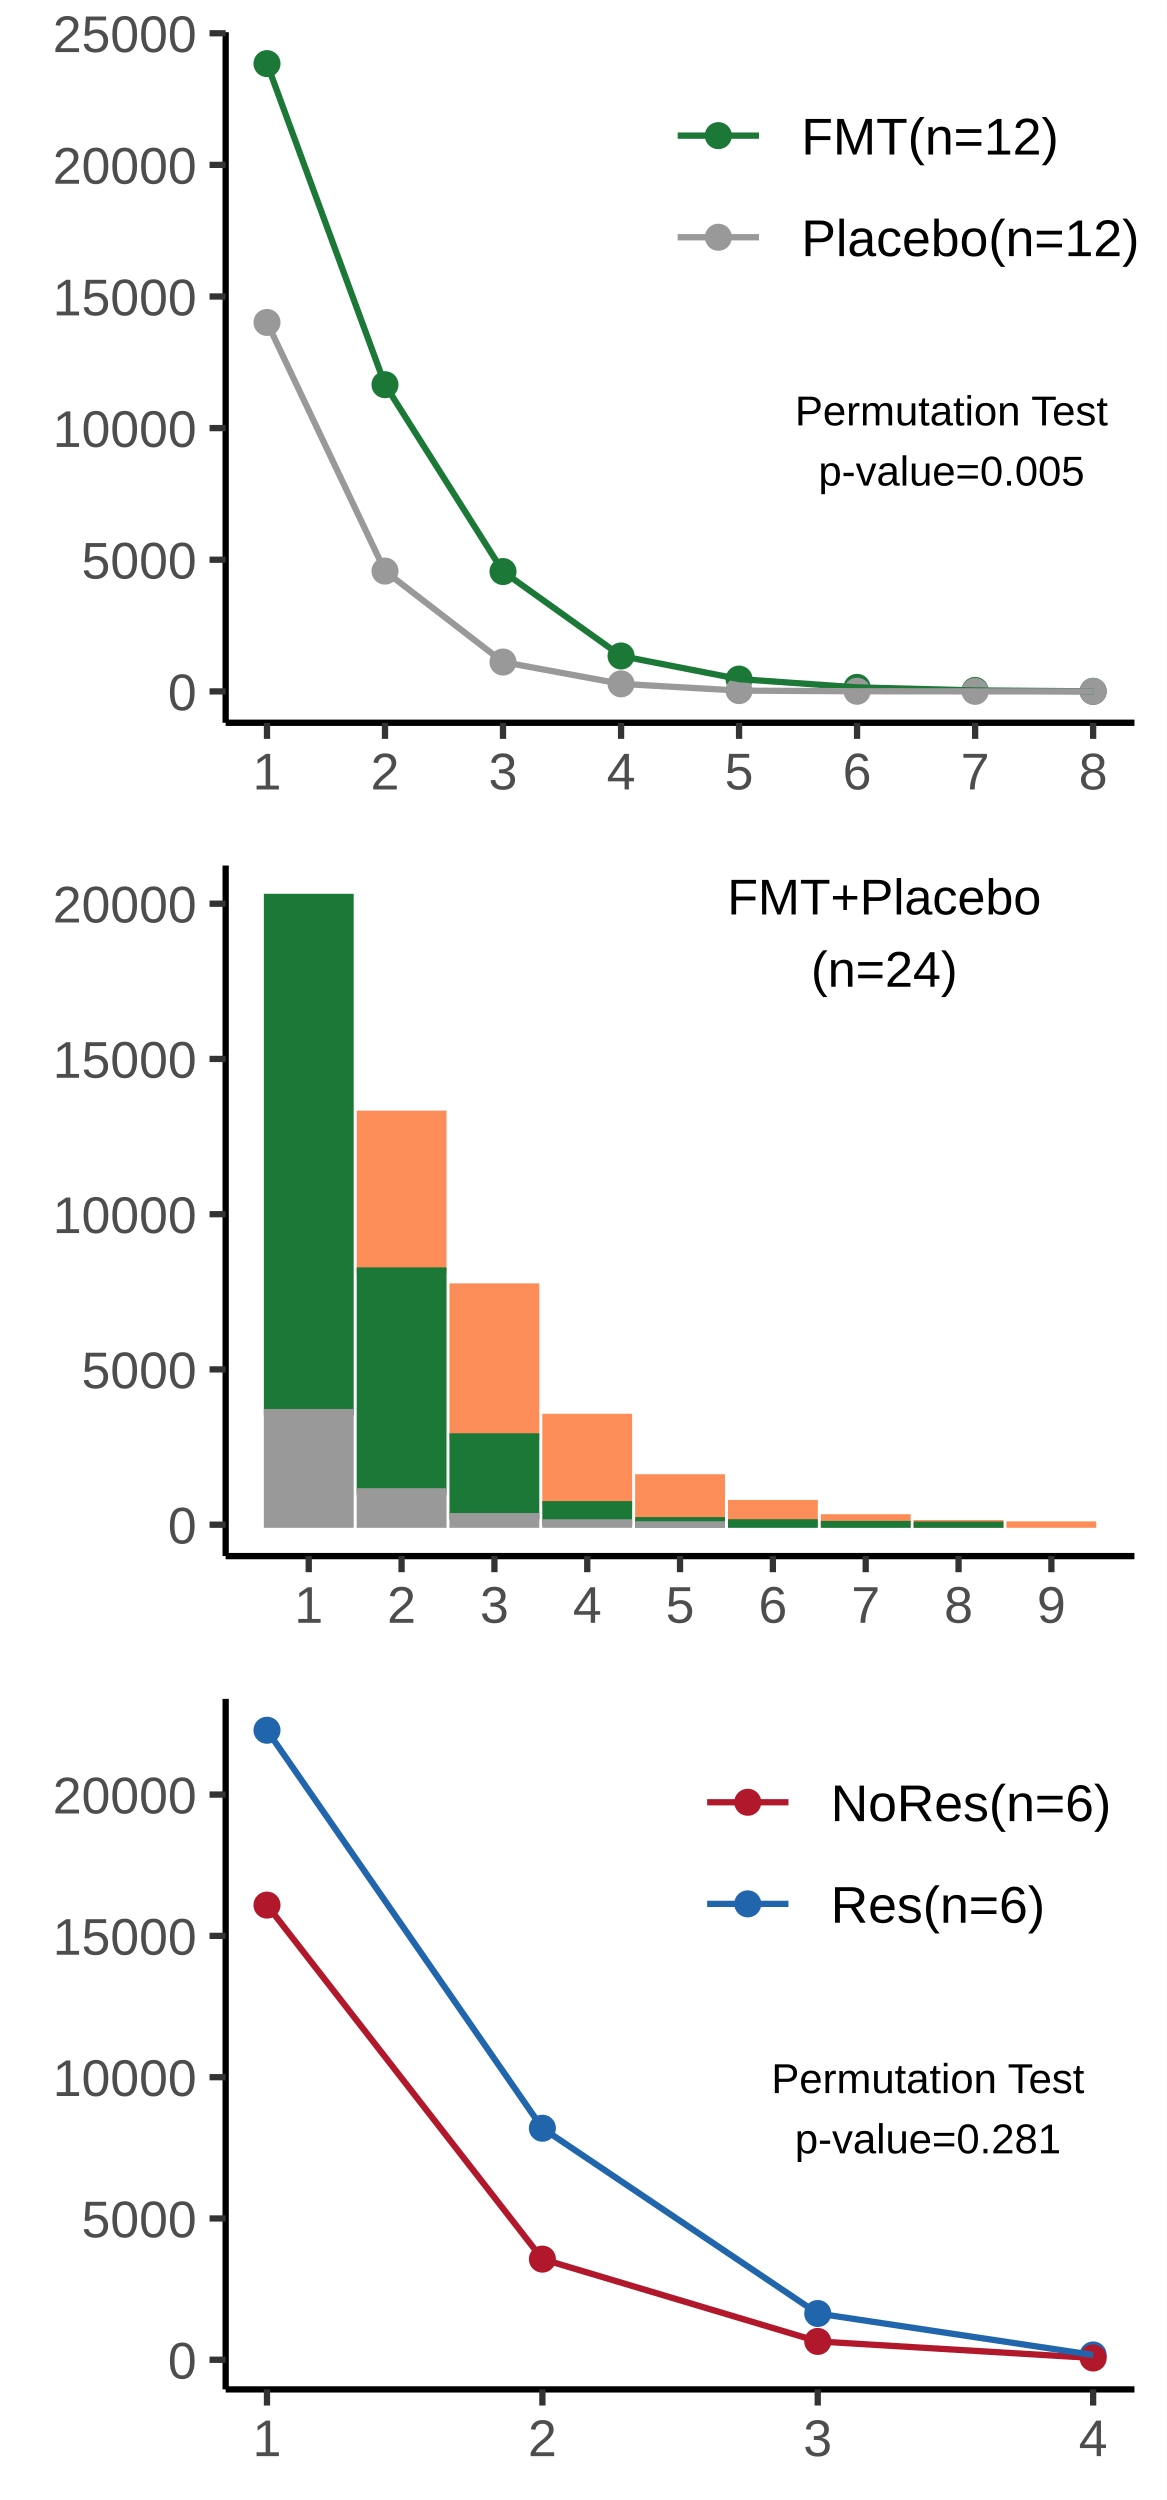
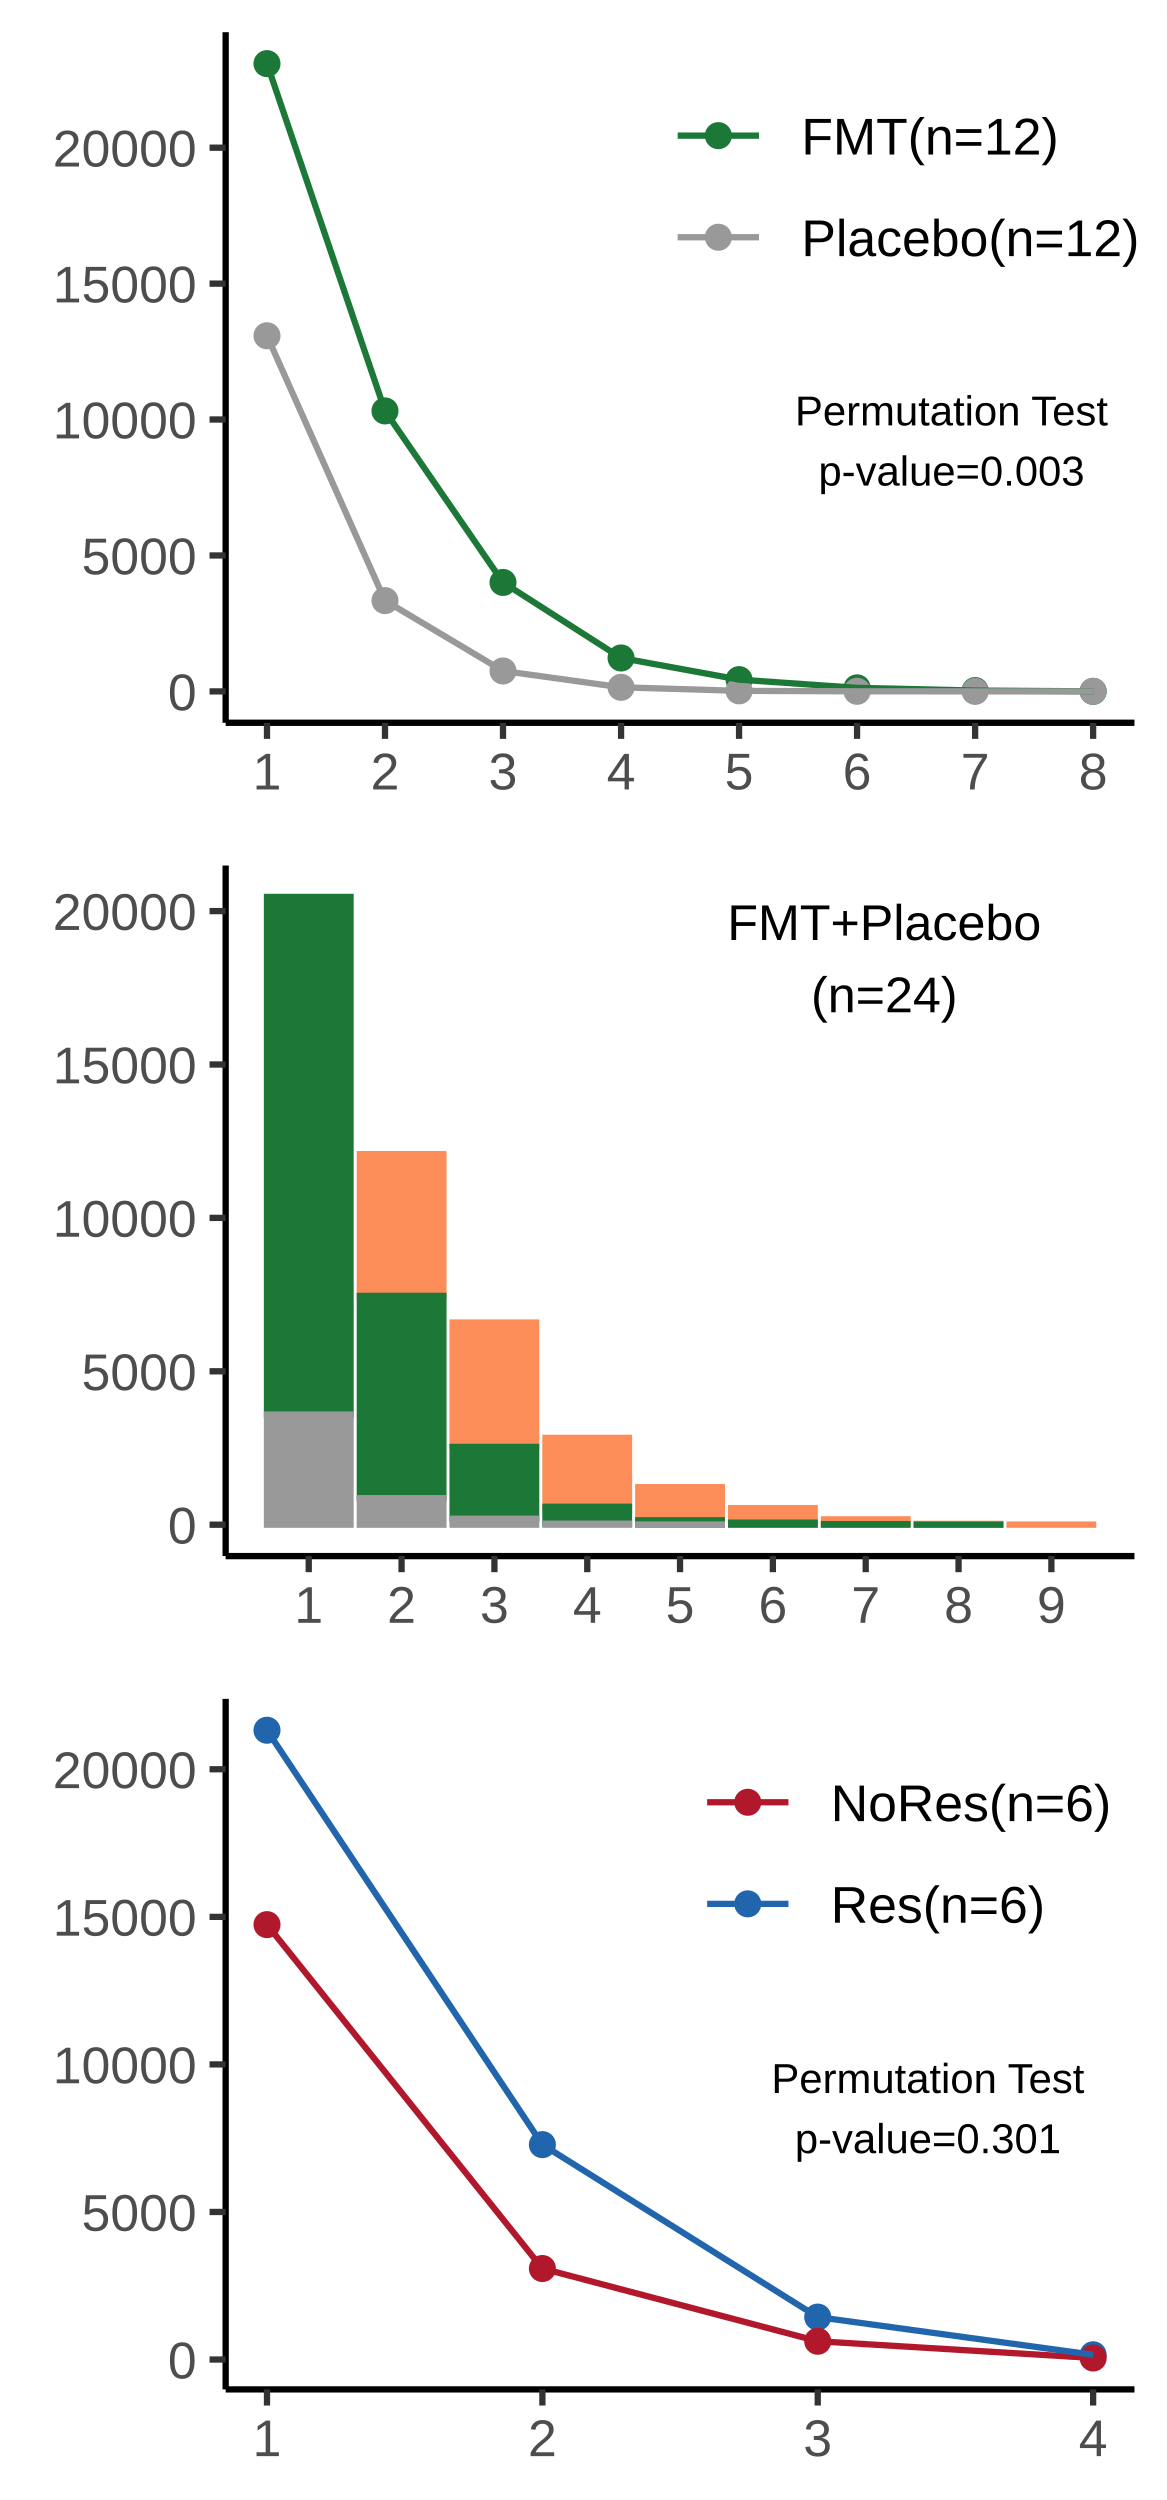
<svg xmlns="http://www.w3.org/2000/svg" class="svglite" width="198.43pt" height="425.20pt" viewBox="0 0 198.43 425.20">
  <defs>
    <style type="text/css">
    .svglite line, .svglite polyline, .svglite polygon, .svglite path, .svglite rect, .svglite circle {
      fill: none;
      stroke: #000000;
      stroke-linecap: round;
      stroke-linejoin: round;
      stroke-miterlimit: 10.00;
    }
    .svglite text {
      white-space: pre;
    }
  </style>
  </defs>
  <rect width="100%" height="100%" style="stroke: none; fill: none;" />
  <defs>
    <clipPath id="cpMC4wMHwxOTguNDN8MC4wMHw0MjUuMjA=">
      <rect x="0.00" y="0.00" width="198.43" height="425.20" />
    </clipPath>
  </defs>
  <g clip-path="url(#cpMC4wMHwxOTguNDN8MC4wMHw0MjUuMjA=)">
</g>
  <defs>
    <clipPath id="cpMC4wMHwxOTguNDN8MC4wMHwxNDEuNzM=">
      <rect x="0.00" y="0.00" width="198.43" height="141.73" />
    </clipPath>
  </defs>
  <g clip-path="url(#cpMC4wMHwxOTguNDN8MC4wMHwxNDEuNzM=)">
    <rect x="0.00" y="0" width="198.43" height="141.73" style="stroke-width: 1.07; stroke: #FFFFFF; fill: #FFFFFF;" />
  </g>
  <g clip-path="url(#cpMC4wMHwxOTguNDN8MC4wMHw0MjUuMjA=)">
</g>
  <defs>
    <clipPath id="cpMzguMzh8MTkyLjk1fDUuNDh8MTIyLjkz">
      <rect x="38.38" y="5.48" width="154.56" height="117.45" />
    </clipPath>
  </defs>
  <g clip-path="url(#cpMzguMzh8MTkyLjk1fDUuNDh8MTIyLjkz)">
    <rect x="38.38" y="5.48" width="154.56" height="117.45" style="stroke-width: 1.07; stroke: none; fill: #FFFFFF;" />
    <circle cx="45.41" cy="10.82" r="1.95" style="stroke-width: 0.71; stroke: #1B7837; fill: #1B7837;" />
-     <circle cx="45.41" cy="54.84" r="1.95" style="stroke-width: 0.71; stroke: #999999; fill: #999999;" />
-     <circle cx="65.48" cy="65.43" r="1.95" style="stroke-width: 0.71; stroke: #1B7837; fill: #1B7837;" />
-     <circle cx="65.48" cy="97.13" r="1.95" style="stroke-width: 0.71; stroke: #999999; fill: #999999;" />
-     <circle cx="85.55" cy="97.21" r="1.95" style="stroke-width: 0.71; stroke: #1B7837; fill: #1B7837;" />
-     <circle cx="85.55" cy="112.60" r="1.95" style="stroke-width: 0.71; stroke: #999999; fill: #999999;" />
-     <circle cx="105.63" cy="111.57" r="1.95" style="stroke-width: 0.71; stroke: #1B7837; fill: #1B7837;" />
-     <circle cx="105.63" cy="116.31" r="1.95" style="stroke-width: 0.71; stroke: #999999; fill: #999999;" />
-     <circle cx="125.70" cy="115.50" r="1.95" style="stroke-width: 0.71; stroke: #1B7837; fill: #1B7837;" />
-     <circle cx="125.70" cy="117.46" r="1.95" style="stroke-width: 0.71; stroke: #999999; fill: #999999;" />
-     <circle cx="145.77" cy="116.91" r="1.95" style="stroke-width: 0.71; stroke: #1B7837; fill: #1B7837;" />
-     <circle cx="145.77" cy="117.57" r="1.95" style="stroke-width: 0.71; stroke: #999999; fill: #999999;" />
-     <circle cx="165.85" cy="117.43" r="1.95" style="stroke-width: 0.71; stroke: #1B7837; fill: #1B7837;" />
+     <circle cx="45.41" cy="57.11" r="1.95" style="stroke-width: 0.71; stroke: #999999; fill: #999999;" />
+     <circle cx="65.48" cy="69.89" r="1.95" style="stroke-width: 0.71; stroke: #1B7837; fill: #1B7837;" />
+     <circle cx="65.48" cy="102.15" r="1.95" style="stroke-width: 0.71; stroke: #999999; fill: #999999;" />
+     <circle cx="85.55" cy="99.06" r="1.95" style="stroke-width: 0.71; stroke: #1B7837; fill: #1B7837;" />
+     <circle cx="85.55" cy="114.12" r="1.95" style="stroke-width: 0.71; stroke: #999999; fill: #999999;" />
+     <circle cx="105.63" cy="111.91" r="1.95" style="stroke-width: 0.71; stroke: #1B7837; fill: #1B7837;" />
+     <circle cx="105.63" cy="116.90" r="1.95" style="stroke-width: 0.71; stroke: #999999; fill: #999999;" />
+     <circle cx="125.70" cy="115.59" r="1.95" style="stroke-width: 0.71; stroke: #1B7837; fill: #1B7837;" />
+     <circle cx="125.70" cy="117.50" r="1.95" style="stroke-width: 0.71; stroke: #999999; fill: #999999;" />
+     <circle cx="145.77" cy="116.99" r="1.95" style="stroke-width: 0.71; stroke: #1B7837; fill: #1B7837;" />
+     <circle cx="145.77" cy="117.58" r="1.95" style="stroke-width: 0.71; stroke: #999999; fill: #999999;" />
+     <circle cx="165.85" cy="117.45" r="1.95" style="stroke-width: 0.71; stroke: #1B7837; fill: #1B7837;" />
    <circle cx="165.85" cy="117.59" r="1.95" style="stroke-width: 0.71; stroke: #999999; fill: #999999;" />
    <circle cx="185.92" cy="117.58" r="1.95" style="stroke-width: 0.71; stroke: #1B7837; fill: #1B7837;" />
    <circle cx="185.92" cy="117.59" r="1.95" style="stroke-width: 0.71; stroke: #999999; fill: #999999;" />
-     <polyline points="45.41,10.82 65.48,65.43 85.55,97.21 105.63,111.57 125.70,115.50 145.77,116.91 165.85,117.43 185.92,117.58 " style="stroke-width: 1.07; stroke: #1B7837; stroke-linecap: butt;" />
-     <polyline points="45.41,54.84 65.48,97.13 85.55,112.60 105.63,116.31 125.70,117.46 145.77,117.57 165.85,117.59 185.92,117.59 " style="stroke-width: 1.07; stroke: #999999; stroke-linecap: butt;" />
+     <polyline points="45.41,10.82 65.48,69.89 85.55,99.06 105.63,111.91 125.70,115.59 145.77,116.99 165.85,117.45 185.92,117.58 " style="stroke-width: 1.07; stroke: #1B7837; stroke-linecap: butt;" />
+     <polyline points="45.41,57.11 65.48,102.15 85.55,114.12 105.63,116.90 125.70,117.50 145.77,117.58 165.85,117.59 185.92,117.59 " style="stroke-width: 1.07; stroke: #999999; stroke-linecap: butt;" />
    <text x="161.83" y="72.35" text-anchor="middle" style="font-size: 7.11px; font-family: &quot;Liberation Sans&quot;;" textLength="61.90px" lengthAdjust="spacingAndGlyphs">Permutation Test </text>
-     <text x="161.83" y="82.59" text-anchor="middle" style="font-size: 7.11px; font-family: &quot;Liberation Sans&quot;;" textLength="54.86px" lengthAdjust="spacingAndGlyphs"> p-value=0.005</text>
+     <text x="161.83" y="82.59" text-anchor="middle" style="font-size: 7.11px; font-family: &quot;Liberation Sans&quot;;" textLength="54.86px" lengthAdjust="spacingAndGlyphs"> p-value=0.003</text>
  </g>
  <g clip-path="url(#cpMC4wMHwxOTguNDN8MC4wMHw0MjUuMjA=)">
    <polyline points="38.38,122.93 38.38,5.48 " style="stroke-width: 1.07; stroke-linecap: butt;" />
    <text x="33.45" y="120.80" text-anchor="end" style="font-size: 8.80px;fill: #4D4D4D; font-family: &quot;Liberation Sans&quot;;" textLength="5.59px" lengthAdjust="spacingAndGlyphs">0</text>
-     <text x="33.45" y="98.41" text-anchor="end" style="font-size: 8.80px;fill: #4D4D4D; font-family: &quot;Liberation Sans&quot;;" textLength="22.38px" lengthAdjust="spacingAndGlyphs">5000</text>
-     <text x="33.45" y="76.02" text-anchor="end" style="font-size: 8.80px;fill: #4D4D4D; font-family: &quot;Liberation Sans&quot;;" textLength="27.97px" lengthAdjust="spacingAndGlyphs">10000</text>
-     <text x="33.45" y="53.64" text-anchor="end" style="font-size: 8.80px;fill: #4D4D4D; font-family: &quot;Liberation Sans&quot;;" textLength="27.97px" lengthAdjust="spacingAndGlyphs">15000</text>
-     <text x="33.45" y="31.25" text-anchor="end" style="font-size: 8.80px;fill: #4D4D4D; font-family: &quot;Liberation Sans&quot;;" textLength="27.97px" lengthAdjust="spacingAndGlyphs">20000</text>
-     <text x="33.45" y="8.86" text-anchor="end" style="font-size: 8.80px;fill: #4D4D4D; font-family: &quot;Liberation Sans&quot;;" textLength="27.97px" lengthAdjust="spacingAndGlyphs">25000</text>
+     <text x="33.45" y="97.68" text-anchor="end" style="font-size: 8.80px;fill: #4D4D4D; font-family: &quot;Liberation Sans&quot;;" textLength="22.38px" lengthAdjust="spacingAndGlyphs">5000</text>
+     <text x="33.45" y="74.56" text-anchor="end" style="font-size: 8.80px;fill: #4D4D4D; font-family: &quot;Liberation Sans&quot;;" textLength="27.97px" lengthAdjust="spacingAndGlyphs">10000</text>
+     <text x="33.45" y="51.44" text-anchor="end" style="font-size: 8.80px;fill: #4D4D4D; font-family: &quot;Liberation Sans&quot;;" textLength="27.97px" lengthAdjust="spacingAndGlyphs">15000</text>
+     <text x="33.45" y="28.33" text-anchor="end" style="font-size: 8.80px;fill: #4D4D4D; font-family: &quot;Liberation Sans&quot;;" textLength="27.97px" lengthAdjust="spacingAndGlyphs">20000</text>
    <polyline points="35.64,117.59 38.38,117.59 " style="stroke-width: 1.07; stroke: #333333; stroke-linecap: butt;" />
-     <polyline points="35.64,95.20 38.38,95.20 " style="stroke-width: 1.07; stroke: #333333; stroke-linecap: butt;" />
-     <polyline points="35.64,72.81 38.38,72.81 " style="stroke-width: 1.07; stroke: #333333; stroke-linecap: butt;" />
-     <polyline points="35.64,50.43 38.38,50.43 " style="stroke-width: 1.07; stroke: #333333; stroke-linecap: butt;" />
-     <polyline points="35.64,28.04 38.38,28.04 " style="stroke-width: 1.07; stroke: #333333; stroke-linecap: butt;" />
-     <polyline points="35.64,5.66 38.38,5.66 " style="stroke-width: 1.07; stroke: #333333; stroke-linecap: butt;" />
+     <polyline points="35.64,94.47 38.38,94.47 " style="stroke-width: 1.07; stroke: #333333; stroke-linecap: butt;" />
+     <polyline points="35.64,71.35 38.38,71.35 " style="stroke-width: 1.07; stroke: #333333; stroke-linecap: butt;" />
+     <polyline points="35.64,48.24 38.38,48.24 " style="stroke-width: 1.07; stroke: #333333; stroke-linecap: butt;" />
+     <polyline points="35.64,25.12 38.38,25.12 " style="stroke-width: 1.07; stroke: #333333; stroke-linecap: butt;" />
    <polyline points="38.38,122.93 192.95,122.93 " style="stroke-width: 1.07; stroke-linecap: butt;" />
    <polyline points="45.41,125.67 45.41,122.93 " style="stroke-width: 1.07; stroke: #333333; stroke-linecap: butt;" />
    <polyline points="65.48,125.67 65.48,122.93 " style="stroke-width: 1.07; stroke: #333333; stroke-linecap: butt;" />
    <polyline points="85.55,125.67 85.55,122.93 " style="stroke-width: 1.07; stroke: #333333; stroke-linecap: butt;" />
    <polyline points="105.63,125.67 105.63,122.93 " style="stroke-width: 1.07; stroke: #333333; stroke-linecap: butt;" />
    <polyline points="125.70,125.67 125.70,122.93 " style="stroke-width: 1.07; stroke: #333333; stroke-linecap: butt;" />
    <polyline points="145.77,125.67 145.77,122.93 " style="stroke-width: 1.07; stroke: #333333; stroke-linecap: butt;" />
    <polyline points="165.85,125.67 165.85,122.93 " style="stroke-width: 1.07; stroke: #333333; stroke-linecap: butt;" />
    <polyline points="185.92,125.67 185.92,122.93 " style="stroke-width: 1.07; stroke: #333333; stroke-linecap: butt;" />
    <text x="45.41" y="134.27" text-anchor="middle" style="font-size: 8.80px;fill: #4D4D4D; font-family: &quot;Liberation Sans&quot;;" textLength="5.59px" lengthAdjust="spacingAndGlyphs">1</text>
    <text x="65.48" y="134.27" text-anchor="middle" style="font-size: 8.80px;fill: #4D4D4D; font-family: &quot;Liberation Sans&quot;;" textLength="5.59px" lengthAdjust="spacingAndGlyphs">2</text>
    <text x="85.55" y="134.27" text-anchor="middle" style="font-size: 8.80px;fill: #4D4D4D; font-family: &quot;Liberation Sans&quot;;" textLength="5.59px" lengthAdjust="spacingAndGlyphs">3</text>
    <text x="105.63" y="134.27" text-anchor="middle" style="font-size: 8.80px;fill: #4D4D4D; font-family: &quot;Liberation Sans&quot;;" textLength="5.59px" lengthAdjust="spacingAndGlyphs">4</text>
    <text x="125.70" y="134.27" text-anchor="middle" style="font-size: 8.80px;fill: #4D4D4D; font-family: &quot;Liberation Sans&quot;;" textLength="5.59px" lengthAdjust="spacingAndGlyphs">5</text>
    <text x="145.77" y="134.27" text-anchor="middle" style="font-size: 8.80px;fill: #4D4D4D; font-family: &quot;Liberation Sans&quot;;" textLength="5.59px" lengthAdjust="spacingAndGlyphs">6</text>
    <text x="165.85" y="134.27" text-anchor="middle" style="font-size: 8.80px;fill: #4D4D4D; font-family: &quot;Liberation Sans&quot;;" textLength="5.59px" lengthAdjust="spacingAndGlyphs">7</text>
    <text x="185.92" y="134.27" text-anchor="middle" style="font-size: 8.80px;fill: #4D4D4D; font-family: &quot;Liberation Sans&quot;;" textLength="5.59px" lengthAdjust="spacingAndGlyphs">8</text>
    <rect x="108.06" y="3.47" width="92.50" height="51.00" style="stroke-width: 1.07; stroke: none; fill: #FFFFFF;" />
    <circle cx="122.18" cy="23.07" r="1.95" style="stroke-width: 0.71; stroke: #1B7837; fill: #1B7837;" />
    <line x1="115.26" y1="23.07" x2="129.09" y2="23.07" style="stroke-width: 1.07; stroke: #1B7837; stroke-linecap: butt;" />
    <circle cx="122.18" cy="40.35" r="1.95" style="stroke-width: 0.71; stroke: #999999; fill: #999999;" />
    <line x1="115.26" y1="40.35" x2="129.09" y2="40.35" style="stroke-width: 1.07; stroke: #999999; stroke-linecap: butt;" />
    <text x="136.30" y="26.28" style="font-size: 8.80px; font-family: &quot;Liberation Sans&quot;;" textLength="49.02px" lengthAdjust="spacingAndGlyphs">FMT(n=12)</text>
    <text x="136.30" y="43.56" style="font-size: 8.80px; font-family: &quot;Liberation Sans&quot;;" textLength="65.38px" lengthAdjust="spacingAndGlyphs">Placebo(n=12)</text>
  </g>
  <defs>
    <clipPath id="cpMC4wMHwxOTguNDN8MTQxLjczfDI4My40Ng==">
      <rect x="0.00" y="141.73" width="198.43" height="141.73" />
    </clipPath>
  </defs>
  <g clip-path="url(#cpMC4wMHwxOTguNDN8MTQxLjczfDI4My40Ng==)">
    <rect x="0.00" y="141.73" width="198.43" height="141.73" style="stroke-width: 1.07; stroke: #FFFFFF; fill: #FFFFFF;" />
  </g>
  <g clip-path="url(#cpMC4wMHwxOTguNDN8MC4wMHw0MjUuMjA=)">
</g>
  <defs>
    <clipPath id="cpMzguMzh8MTkyLjk1fDE0Ny4yMXwyNjQuNjY=">
      <rect x="38.38" y="147.21" width="154.56" height="117.45" />
    </clipPath>
  </defs>
  <g clip-path="url(#cpMzguMzh8MTkyLjk1fDE0Ny4yMXwyNjQuNjY=)">
    <rect x="38.38" y="147.21" width="154.56" height="117.45" style="stroke-width: 1.07; stroke: none; fill: #FFFFFF;" />
-     <rect x="61.20" y="189.43" width="14.21" height="26.65" style="stroke-width: 1.07; stroke: #FC8D59; stroke-linecap: butt; stroke-linejoin: miter; fill: #FC8D59;" />
-     <rect x="76.98" y="218.81" width="14.21" height="25.50" style="stroke-width: 1.07; stroke: #FC8D59; stroke-linecap: butt; stroke-linejoin: miter; fill: #FC8D59;" />
-     <rect x="92.77" y="240.99" width="14.21" height="14.85" style="stroke-width: 1.07; stroke: #FC8D59; stroke-linecap: butt; stroke-linejoin: miter; fill: #FC8D59;" />
-     <rect x="108.56" y="251.27" width="14.21" height="7.30" style="stroke-width: 1.07; stroke: #FC8D59; stroke-linecap: butt; stroke-linejoin: miter; fill: #FC8D59;" />
-     <rect x="124.35" y="255.65" width="14.21" height="3.27" style="stroke-width: 1.07; stroke: #FC8D59; stroke-linecap: butt; stroke-linejoin: miter; fill: #FC8D59;" />
-     <rect x="140.14" y="258.07" width="14.21" height="1.14" style="stroke-width: 1.07; stroke: #FC8D59; stroke-linecap: butt; stroke-linejoin: miter; fill: #FC8D59;" />
-     <rect x="155.92" y="259.06" width="14.21" height="0.26" style="stroke-width: 1.07; stroke: #FC8D59; stroke-linecap: butt; stroke-linejoin: miter; fill: #FC8D59;" />
-     <rect x="171.71" y="259.29" width="14.21" height="0.026" style="stroke-width: 1.07; stroke: #FC8D59; stroke-linecap: butt; stroke-linejoin: miter; fill: #FC8D59;" />
-     <rect x="45.41" y="152.55" width="14.21" height="87.62" style="stroke-width: 1.07; stroke: #1B7837; stroke-linecap: butt; stroke-linejoin: miter; fill: #1B7837;" />
-     <rect x="61.20" y="216.09" width="14.21" height="37.56" style="stroke-width: 1.07; stroke: #1B7837; stroke-linecap: butt; stroke-linejoin: miter; fill: #1B7837;" />
-     <rect x="76.98" y="244.31" width="14.21" height="13.56" style="stroke-width: 1.07; stroke: #1B7837; stroke-linecap: butt; stroke-linejoin: miter; fill: #1B7837;" />
-     <rect x="92.77" y="255.84" width="14.21" height="3.09" style="stroke-width: 1.07; stroke: #1B7837; stroke-linecap: butt; stroke-linejoin: miter; fill: #1B7837;" />
-     <rect x="108.56" y="258.56" width="14.21" height="0.70" style="stroke-width: 1.07; stroke: #1B7837; stroke-linecap: butt; stroke-linejoin: miter; fill: #1B7837;" />
-     <rect x="124.35" y="258.92" width="14.21" height="0.40" style="stroke-width: 1.07; stroke: #1B7837; stroke-linecap: butt; stroke-linejoin: miter; fill: #1B7837;" />
-     <rect x="140.14" y="259.21" width="14.21" height="0.11" style="stroke-width: 1.07; stroke: #1B7837; stroke-linecap: butt; stroke-linejoin: miter; fill: #1B7837;" />
+     <rect x="61.20" y="196.30" width="14.21" height="24.10" style="stroke-width: 1.07; stroke: #FC8D59; stroke-linecap: butt; stroke-linejoin: miter; fill: #FC8D59;" />
+     <rect x="76.98" y="224.94" width="14.21" height="21.15" style="stroke-width: 1.07; stroke: #FC8D59; stroke-linecap: butt; stroke-linejoin: miter; fill: #FC8D59;" />
+     <rect x="92.77" y="244.55" width="14.21" height="11.71" style="stroke-width: 1.07; stroke: #FC8D59; stroke-linecap: butt; stroke-linejoin: miter; fill: #FC8D59;" />
+     <rect x="108.56" y="252.94" width="14.21" height="5.63" style="stroke-width: 1.07; stroke: #FC8D59; stroke-linecap: butt; stroke-linejoin: miter; fill: #FC8D59;" />
+     <rect x="124.35" y="256.50" width="14.21" height="2.47" style="stroke-width: 1.07; stroke: #FC8D59; stroke-linecap: butt; stroke-linejoin: miter; fill: #FC8D59;" />
+     <rect x="140.14" y="258.41" width="14.21" height="0.80" style="stroke-width: 1.07; stroke: #FC8D59; stroke-linecap: butt; stroke-linejoin: miter; fill: #FC8D59;" />
+     <rect x="155.92" y="259.18" width="14.21" height="0.14" style="stroke-width: 1.07; stroke: #FC8D59; stroke-linecap: butt; stroke-linejoin: miter; fill: #FC8D59;" />
+     <rect x="171.71" y="259.30" width="14.21" height="0.016" style="stroke-width: 1.07; stroke: #FC8D59; stroke-linecap: butt; stroke-linejoin: miter; fill: #FC8D59;" />
+     <rect x="45.41" y="152.55" width="14.21" height="88.04" style="stroke-width: 1.07; stroke: #1B7837; stroke-linecap: butt; stroke-linejoin: miter; fill: #1B7837;" />
+     <rect x="61.20" y="220.40" width="14.21" height="34.41" style="stroke-width: 1.07; stroke: #1B7837; stroke-linecap: butt; stroke-linejoin: miter; fill: #1B7837;" />
+     <rect x="76.98" y="246.09" width="14.21" height="12.23" style="stroke-width: 1.07; stroke: #1B7837; stroke-linecap: butt; stroke-linejoin: miter; fill: #1B7837;" />
+     <rect x="92.77" y="256.27" width="14.21" height="2.88" style="stroke-width: 1.07; stroke: #1B7837; stroke-linecap: butt; stroke-linejoin: miter; fill: #1B7837;" />
+     <rect x="108.56" y="258.57" width="14.21" height="0.72" style="stroke-width: 1.07; stroke: #1B7837; stroke-linecap: butt; stroke-linejoin: miter; fill: #1B7837;" />
+     <rect x="124.35" y="258.97" width="14.21" height="0.35" style="stroke-width: 1.07; stroke: #1B7837; stroke-linecap: butt; stroke-linejoin: miter; fill: #1B7837;" />
+     <rect x="140.14" y="259.22" width="14.21" height="0.10" style="stroke-width: 1.07; stroke: #1B7837; stroke-linecap: butt; stroke-linejoin: miter; fill: #1B7837;" />
    <rect x="155.92" y="259.31" width="14.21" height="0.005" style="stroke-width: 1.07; stroke: #1B7837; stroke-linecap: butt; stroke-linejoin: miter; fill: #1B7837;" />
-     <rect x="45.41" y="240.17" width="14.21" height="19.15" style="stroke-width: 1.07; stroke: #999999; stroke-linecap: butt; stroke-linejoin: miter; fill: #999999;" />
-     <rect x="61.20" y="253.65" width="14.21" height="5.67" style="stroke-width: 1.07; stroke: #999999; stroke-linecap: butt; stroke-linejoin: miter; fill: #999999;" />
-     <rect x="76.98" y="257.87" width="14.21" height="1.45" style="stroke-width: 1.07; stroke: #999999; stroke-linecap: butt; stroke-linejoin: miter; fill: #999999;" />
-     <rect x="92.77" y="258.93" width="14.21" height="0.39" style="stroke-width: 1.07; stroke: #999999; stroke-linecap: butt; stroke-linejoin: miter; fill: #999999;" />
-     <rect x="108.56" y="259.27" width="14.21" height="0.053" style="stroke-width: 1.07; stroke: #999999; stroke-linecap: butt; stroke-linejoin: miter; fill: #999999;" />
-     <text x="150.40" y="155.53" text-anchor="middle" style="font-size: 8.54px; font-family: &quot;Liberation Sans&quot;;" textLength="57.95px" lengthAdjust="spacingAndGlyphs">FMT+Placebo</text>
-     <text x="150.40" y="167.82" text-anchor="middle" style="font-size: 8.54px; font-family: &quot;Liberation Sans&quot;;" textLength="30.07px" lengthAdjust="spacingAndGlyphs">(n=24)</text>
+     <rect x="45.41" y="240.59" width="14.21" height="18.73" style="stroke-width: 1.07; stroke: #999999; stroke-linecap: butt; stroke-linejoin: miter; fill: #999999;" />
+     <rect x="61.20" y="254.81" width="14.21" height="4.51" style="stroke-width: 1.07; stroke: #999999; stroke-linecap: butt; stroke-linejoin: miter; fill: #999999;" />
+     <rect x="76.98" y="258.31" width="14.21" height="1.01" style="stroke-width: 1.07; stroke: #999999; stroke-linecap: butt; stroke-linejoin: miter; fill: #999999;" />
+     <rect x="92.77" y="259.15" width="14.21" height="0.17" style="stroke-width: 1.07; stroke: #999999; stroke-linecap: butt; stroke-linejoin: miter; fill: #999999;" />
+     <rect x="108.56" y="259.29" width="14.21" height="0.031" style="stroke-width: 1.07; stroke: #999999; stroke-linecap: butt; stroke-linejoin: miter; fill: #999999;" />
+     <text x="150.40" y="159.88" text-anchor="middle" style="font-size: 8.54px; font-family: &quot;Liberation Sans&quot;;" textLength="57.95px" lengthAdjust="spacingAndGlyphs">FMT+Placebo</text>
+     <text x="150.40" y="172.17" text-anchor="middle" style="font-size: 8.54px; font-family: &quot;Liberation Sans&quot;;" textLength="30.07px" lengthAdjust="spacingAndGlyphs">(n=24)</text>
  </g>
  <g clip-path="url(#cpMC4wMHwxOTguNDN8MC4wMHw0MjUuMjA=)">
    <polyline points="38.38,264.66 38.38,147.21 " style="stroke-width: 1.07; stroke-linecap: butt;" />
    <text x="33.45" y="262.53" text-anchor="end" style="font-size: 8.80px;fill: #4D4D4D; font-family: &quot;Liberation Sans&quot;;" textLength="5.59px" lengthAdjust="spacingAndGlyphs">0</text>
-     <text x="33.45" y="236.12" text-anchor="end" style="font-size: 8.80px;fill: #4D4D4D; font-family: &quot;Liberation Sans&quot;;" textLength="22.38px" lengthAdjust="spacingAndGlyphs">5000</text>
-     <text x="33.45" y="209.72" text-anchor="end" style="font-size: 8.80px;fill: #4D4D4D; font-family: &quot;Liberation Sans&quot;;" textLength="27.97px" lengthAdjust="spacingAndGlyphs">10000</text>
-     <text x="33.45" y="183.31" text-anchor="end" style="font-size: 8.80px;fill: #4D4D4D; font-family: &quot;Liberation Sans&quot;;" textLength="27.97px" lengthAdjust="spacingAndGlyphs">15000</text>
-     <text x="33.45" y="156.90" text-anchor="end" style="font-size: 8.80px;fill: #4D4D4D; font-family: &quot;Liberation Sans&quot;;" textLength="27.97px" lengthAdjust="spacingAndGlyphs">20000</text>
+     <text x="33.45" y="236.44" text-anchor="end" style="font-size: 8.80px;fill: #4D4D4D; font-family: &quot;Liberation Sans&quot;;" textLength="22.38px" lengthAdjust="spacingAndGlyphs">5000</text>
+     <text x="33.45" y="210.35" text-anchor="end" style="font-size: 8.80px;fill: #4D4D4D; font-family: &quot;Liberation Sans&quot;;" textLength="27.97px" lengthAdjust="spacingAndGlyphs">10000</text>
+     <text x="33.45" y="184.25" text-anchor="end" style="font-size: 8.80px;fill: #4D4D4D; font-family: &quot;Liberation Sans&quot;;" textLength="27.97px" lengthAdjust="spacingAndGlyphs">15000</text>
+     <text x="33.45" y="158.16" text-anchor="end" style="font-size: 8.80px;fill: #4D4D4D; font-family: &quot;Liberation Sans&quot;;" textLength="27.97px" lengthAdjust="spacingAndGlyphs">20000</text>
    <polyline points="35.64,259.32 38.38,259.32 " style="stroke-width: 1.07; stroke: #333333; stroke-linecap: butt;" />
-     <polyline points="35.64,232.91 38.38,232.91 " style="stroke-width: 1.07; stroke: #333333; stroke-linecap: butt;" />
-     <polyline points="35.64,206.51 38.38,206.51 " style="stroke-width: 1.07; stroke: #333333; stroke-linecap: butt;" />
-     <polyline points="35.64,180.10 38.38,180.10 " style="stroke-width: 1.07; stroke: #333333; stroke-linecap: butt;" />
-     <polyline points="35.64,153.70 38.38,153.70 " style="stroke-width: 1.07; stroke: #333333; stroke-linecap: butt;" />
+     <polyline points="35.64,233.23 38.38,233.23 " style="stroke-width: 1.07; stroke: #333333; stroke-linecap: butt;" />
+     <polyline points="35.64,207.14 38.38,207.14 " style="stroke-width: 1.07; stroke: #333333; stroke-linecap: butt;" />
+     <polyline points="35.64,181.05 38.38,181.05 " style="stroke-width: 1.07; stroke: #333333; stroke-linecap: butt;" />
+     <polyline points="35.64,154.96 38.38,154.96 " style="stroke-width: 1.07; stroke: #333333; stroke-linecap: butt;" />
    <polyline points="38.38,264.66 192.95,264.66 " style="stroke-width: 1.07; stroke-linecap: butt;" />
    <polyline points="52.51,267.40 52.51,264.66 " style="stroke-width: 1.07; stroke: #333333; stroke-linecap: butt;" />
    <polyline points="68.30,267.40 68.30,264.66 " style="stroke-width: 1.07; stroke: #333333; stroke-linecap: butt;" />
    <polyline points="84.09,267.40 84.09,264.66 " style="stroke-width: 1.07; stroke: #333333; stroke-linecap: butt;" />
    <polyline points="99.88,267.40 99.88,264.66 " style="stroke-width: 1.07; stroke: #333333; stroke-linecap: butt;" />
    <polyline points="115.66,267.40 115.66,264.66 " style="stroke-width: 1.07; stroke: #333333; stroke-linecap: butt;" />
    <polyline points="131.45,267.40 131.45,264.66 " style="stroke-width: 1.07; stroke: #333333; stroke-linecap: butt;" />
    <polyline points="147.24,267.40 147.24,264.66 " style="stroke-width: 1.07; stroke: #333333; stroke-linecap: butt;" />
    <polyline points="163.03,267.40 163.03,264.66 " style="stroke-width: 1.07; stroke: #333333; stroke-linecap: butt;" />
    <polyline points="178.82,267.40 178.82,264.66 " style="stroke-width: 1.07; stroke: #333333; stroke-linecap: butt;" />
    <text x="52.51" y="276.01" text-anchor="middle" style="font-size: 8.80px;fill: #4D4D4D; font-family: &quot;Liberation Sans&quot;;" textLength="5.59px" lengthAdjust="spacingAndGlyphs">1</text>
    <text x="68.30" y="276.01" text-anchor="middle" style="font-size: 8.80px;fill: #4D4D4D; font-family: &quot;Liberation Sans&quot;;" textLength="5.59px" lengthAdjust="spacingAndGlyphs">2</text>
    <text x="84.09" y="276.01" text-anchor="middle" style="font-size: 8.80px;fill: #4D4D4D; font-family: &quot;Liberation Sans&quot;;" textLength="5.59px" lengthAdjust="spacingAndGlyphs">3</text>
    <text x="99.88" y="276.01" text-anchor="middle" style="font-size: 8.80px;fill: #4D4D4D; font-family: &quot;Liberation Sans&quot;;" textLength="5.59px" lengthAdjust="spacingAndGlyphs">4</text>
    <text x="115.66" y="276.01" text-anchor="middle" style="font-size: 8.80px;fill: #4D4D4D; font-family: &quot;Liberation Sans&quot;;" textLength="5.59px" lengthAdjust="spacingAndGlyphs">5</text>
    <text x="131.45" y="276.01" text-anchor="middle" style="font-size: 8.80px;fill: #4D4D4D; font-family: &quot;Liberation Sans&quot;;" textLength="5.59px" lengthAdjust="spacingAndGlyphs">6</text>
    <text x="147.24" y="276.01" text-anchor="middle" style="font-size: 8.80px;fill: #4D4D4D; font-family: &quot;Liberation Sans&quot;;" textLength="5.59px" lengthAdjust="spacingAndGlyphs">7</text>
    <text x="163.03" y="276.01" text-anchor="middle" style="font-size: 8.80px;fill: #4D4D4D; font-family: &quot;Liberation Sans&quot;;" textLength="5.59px" lengthAdjust="spacingAndGlyphs">8</text>
    <text x="178.82" y="276.01" text-anchor="middle" style="font-size: 8.80px;fill: #4D4D4D; font-family: &quot;Liberation Sans&quot;;" textLength="5.59px" lengthAdjust="spacingAndGlyphs">9</text>
  </g>
  <defs>
    <clipPath id="cpMC4wMHwxOTguNDN8MjgzLjQ2fDQyNS4yMA==">
      <rect x="0.00" y="283.46" width="198.43" height="141.73" />
    </clipPath>
  </defs>
  <g clip-path="url(#cpMC4wMHwxOTguNDN8MjgzLjQ2fDQyNS4yMA==)">
    <rect x="0.00" y="283.46" width="198.43" height="141.73" style="stroke-width: 1.07; stroke: #FFFFFF; fill: #FFFFFF;" />
  </g>
  <g clip-path="url(#cpMC4wMHwxOTguNDN8MC4wMHw0MjUuMjA=)">
</g>
  <defs>
    <clipPath id="cpMzguMzh8MTkyLjk1fDI4OC45NHw0MDYuMzk=">
      <rect x="38.38" y="288.94" width="154.56" height="117.45" />
    </clipPath>
  </defs>
  <g clip-path="url(#cpMzguMzh8MTkyLjk1fDI4OC45NHw0MDYuMzk=)">
    <rect x="38.38" y="288.94" width="154.56" height="117.45" style="stroke-width: 1.07; stroke: none; fill: #FFFFFF;" />
    <circle cx="45.41" cy="294.28" r="1.95" style="stroke-width: 0.71; stroke: #2166AC; fill: #2166AC;" />
-     <circle cx="45.41" cy="324.02" r="1.95" style="stroke-width: 0.71; stroke: #B2182B; fill: #B2182B;" />
-     <circle cx="92.25" cy="361.97" r="1.95" style="stroke-width: 0.71; stroke: #2166AC; fill: #2166AC;" />
-     <circle cx="92.25" cy="384.23" r="1.95" style="stroke-width: 0.71; stroke: #B2182B; fill: #B2182B;" />
-     <circle cx="139.08" cy="393.48" r="1.95" style="stroke-width: 0.71; stroke: #2166AC; fill: #2166AC;" />
-     <circle cx="139.08" cy="398.23" r="1.95" style="stroke-width: 0.71; stroke: #B2182B; fill: #B2182B;" />
-     <circle cx="185.92" cy="400.53" r="1.95" style="stroke-width: 0.71; stroke: #2166AC; fill: #2166AC;" />
+     <circle cx="45.41" cy="327.34" r="1.95" style="stroke-width: 0.71; stroke: #B2182B; fill: #B2182B;" />
+     <circle cx="92.25" cy="364.76" r="1.95" style="stroke-width: 0.71; stroke: #2166AC; fill: #2166AC;" />
+     <circle cx="92.25" cy="385.83" r="1.95" style="stroke-width: 0.71; stroke: #B2182B; fill: #B2182B;" />
+     <circle cx="139.08" cy="394.09" r="1.95" style="stroke-width: 0.71; stroke: #2166AC; fill: #2166AC;" />
+     <circle cx="139.08" cy="398.20" r="1.95" style="stroke-width: 0.71; stroke: #B2182B; fill: #B2182B;" />
+     <circle cx="185.92" cy="400.50" r="1.95" style="stroke-width: 0.71; stroke: #2166AC; fill: #2166AC;" />
    <circle cx="185.92" cy="401.05" r="1.95" style="stroke-width: 0.71; stroke: #B2182B; fill: #B2182B;" />
-     <polyline points="45.41,324.02 92.25,384.23 139.08,398.23 185.92,401.05 " style="stroke-width: 1.07; stroke: #B2182B; stroke-linecap: butt;" />
-     <polyline points="45.41,294.28 92.25,361.97 139.08,393.48 185.92,400.53 " style="stroke-width: 1.07; stroke: #2166AC; stroke-linecap: butt;" />
-     <text x="157.82" y="355.99" text-anchor="middle" style="font-size: 7.11px; font-family: &quot;Liberation Sans&quot;;" textLength="61.90px" lengthAdjust="spacingAndGlyphs">Permutation Test </text>
-     <text x="157.82" y="366.24" text-anchor="middle" style="font-size: 7.11px; font-family: &quot;Liberation Sans&quot;;" textLength="54.86px" lengthAdjust="spacingAndGlyphs"> p-value=0.281</text>
+     <polyline points="45.41,327.34 92.25,385.83 139.08,398.20 185.92,401.05 " style="stroke-width: 1.07; stroke: #B2182B; stroke-linecap: butt;" />
+     <polyline points="45.41,294.28 92.25,364.76 139.08,394.09 185.92,400.50 " style="stroke-width: 1.07; stroke: #2166AC; stroke-linecap: butt;" />
+     <text x="157.82" y="355.97" text-anchor="middle" style="font-size: 7.11px; font-family: &quot;Liberation Sans&quot;;" textLength="61.90px" lengthAdjust="spacingAndGlyphs">Permutation Test </text>
+     <text x="157.82" y="366.21" text-anchor="middle" style="font-size: 7.11px; font-family: &quot;Liberation Sans&quot;;" textLength="54.86px" lengthAdjust="spacingAndGlyphs"> p-value=0.301</text>
  </g>
  <g clip-path="url(#cpMC4wMHwxOTguNDN8MC4wMHw0MjUuMjA=)">
    <polyline points="38.38,406.39 38.38,288.94 " style="stroke-width: 1.07; stroke-linecap: butt;" />
-     <text x="33.45" y="404.56" text-anchor="end" style="font-size: 8.80px;fill: #4D4D4D; font-family: &quot;Liberation Sans&quot;;" textLength="5.59px" lengthAdjust="spacingAndGlyphs">0</text>
-     <text x="33.45" y="380.53" text-anchor="end" style="font-size: 8.80px;fill: #4D4D4D; font-family: &quot;Liberation Sans&quot;;" textLength="22.38px" lengthAdjust="spacingAndGlyphs">5000</text>
-     <text x="33.45" y="356.49" text-anchor="end" style="font-size: 8.80px;fill: #4D4D4D; font-family: &quot;Liberation Sans&quot;;" textLength="27.97px" lengthAdjust="spacingAndGlyphs">10000</text>
-     <text x="33.45" y="332.46" text-anchor="end" style="font-size: 8.80px;fill: #4D4D4D; font-family: &quot;Liberation Sans&quot;;" textLength="27.97px" lengthAdjust="spacingAndGlyphs">15000</text>
-     <text x="33.45" y="308.43" text-anchor="end" style="font-size: 8.80px;fill: #4D4D4D; font-family: &quot;Liberation Sans&quot;;" textLength="27.97px" lengthAdjust="spacingAndGlyphs">20000</text>
-     <polyline points="35.64,401.35 38.38,401.35 " style="stroke-width: 1.07; stroke: #333333; stroke-linecap: butt;" />
-     <polyline points="35.64,377.32 38.38,377.32 " style="stroke-width: 1.07; stroke: #333333; stroke-linecap: butt;" />
-     <polyline points="35.64,353.29 38.38,353.29 " style="stroke-width: 1.07; stroke: #333333; stroke-linecap: butt;" />
-     <polyline points="35.64,329.25 38.38,329.25 " style="stroke-width: 1.07; stroke: #333333; stroke-linecap: butt;" />
-     <polyline points="35.64,305.22 38.38,305.22 " style="stroke-width: 1.07; stroke: #333333; stroke-linecap: butt;" />
+     <text x="33.45" y="404.52" text-anchor="end" style="font-size: 8.80px;fill: #4D4D4D; font-family: &quot;Liberation Sans&quot;;" textLength="5.59px" lengthAdjust="spacingAndGlyphs">0</text>
+     <text x="33.45" y="379.42" text-anchor="end" style="font-size: 8.80px;fill: #4D4D4D; font-family: &quot;Liberation Sans&quot;;" textLength="22.38px" lengthAdjust="spacingAndGlyphs">5000</text>
+     <text x="33.45" y="354.32" text-anchor="end" style="font-size: 8.80px;fill: #4D4D4D; font-family: &quot;Liberation Sans&quot;;" textLength="27.97px" lengthAdjust="spacingAndGlyphs">10000</text>
+     <text x="33.45" y="329.22" text-anchor="end" style="font-size: 8.80px;fill: #4D4D4D; font-family: &quot;Liberation Sans&quot;;" textLength="27.97px" lengthAdjust="spacingAndGlyphs">15000</text>
+     <text x="33.45" y="304.13" text-anchor="end" style="font-size: 8.80px;fill: #4D4D4D; font-family: &quot;Liberation Sans&quot;;" textLength="27.97px" lengthAdjust="spacingAndGlyphs">20000</text>
+     <polyline points="35.64,401.31 38.38,401.31 " style="stroke-width: 1.07; stroke: #333333; stroke-linecap: butt;" />
+     <polyline points="35.64,376.21 38.38,376.21 " style="stroke-width: 1.07; stroke: #333333; stroke-linecap: butt;" />
+     <polyline points="35.64,351.11 38.38,351.11 " style="stroke-width: 1.07; stroke: #333333; stroke-linecap: butt;" />
+     <polyline points="35.64,326.02 38.38,326.02 " style="stroke-width: 1.07; stroke: #333333; stroke-linecap: butt;" />
+     <polyline points="35.64,300.92 38.38,300.92 " style="stroke-width: 1.07; stroke: #333333; stroke-linecap: butt;" />
    <polyline points="38.38,406.39 192.95,406.39 " style="stroke-width: 1.07; stroke-linecap: butt;" />
    <polyline points="45.41,409.13 45.41,406.39 " style="stroke-width: 1.07; stroke: #333333; stroke-linecap: butt;" />
    <polyline points="92.25,409.13 92.25,406.39 " style="stroke-width: 1.07; stroke: #333333; stroke-linecap: butt;" />
    <polyline points="139.08,409.13 139.08,406.39 " style="stroke-width: 1.07; stroke: #333333; stroke-linecap: butt;" />
    <polyline points="185.92,409.13 185.92,406.39 " style="stroke-width: 1.07; stroke: #333333; stroke-linecap: butt;" />
    <text x="45.41" y="417.74" text-anchor="middle" style="font-size: 8.80px;fill: #4D4D4D; font-family: &quot;Liberation Sans&quot;;" textLength="5.59px" lengthAdjust="spacingAndGlyphs">1</text>
    <text x="92.25" y="417.74" text-anchor="middle" style="font-size: 8.80px;fill: #4D4D4D; font-family: &quot;Liberation Sans&quot;;" textLength="5.59px" lengthAdjust="spacingAndGlyphs">2</text>
    <text x="139.08" y="417.74" text-anchor="middle" style="font-size: 8.80px;fill: #4D4D4D; font-family: &quot;Liberation Sans&quot;;" textLength="5.59px" lengthAdjust="spacingAndGlyphs">3</text>
    <text x="185.92" y="417.74" text-anchor="middle" style="font-size: 8.80px;fill: #4D4D4D; font-family: &quot;Liberation Sans&quot;;" textLength="5.59px" lengthAdjust="spacingAndGlyphs">4</text>
    <rect x="113.06" y="286.93" width="82.48" height="51.00" style="stroke-width: 1.07; stroke: none; fill: #FFFFFF;" />
    <circle cx="127.18" cy="306.53" r="1.95" style="stroke-width: 0.71; stroke: #B2182B; fill: #B2182B;" />
    <line x1="120.27" y1="306.53" x2="134.10" y2="306.53" style="stroke-width: 1.07; stroke: #B2182B; stroke-linecap: butt;" />
    <circle cx="127.18" cy="323.81" r="1.95" style="stroke-width: 0.71; stroke: #2166AC; fill: #2166AC;" />
    <line x1="120.27" y1="323.81" x2="134.10" y2="323.81" style="stroke-width: 1.07; stroke: #2166AC; stroke-linecap: butt;" />
    <text x="141.30" y="309.74" style="font-size: 8.80px; font-family: &quot;Liberation Sans&quot;;" textLength="53.09px" lengthAdjust="spacingAndGlyphs">NoRes(n=6)</text>
    <text x="141.30" y="327.02" style="font-size: 8.80px; font-family: &quot;Liberation Sans&quot;;" textLength="41.13px" lengthAdjust="spacingAndGlyphs">Res(n=6)</text>
  </g>
</svg>
